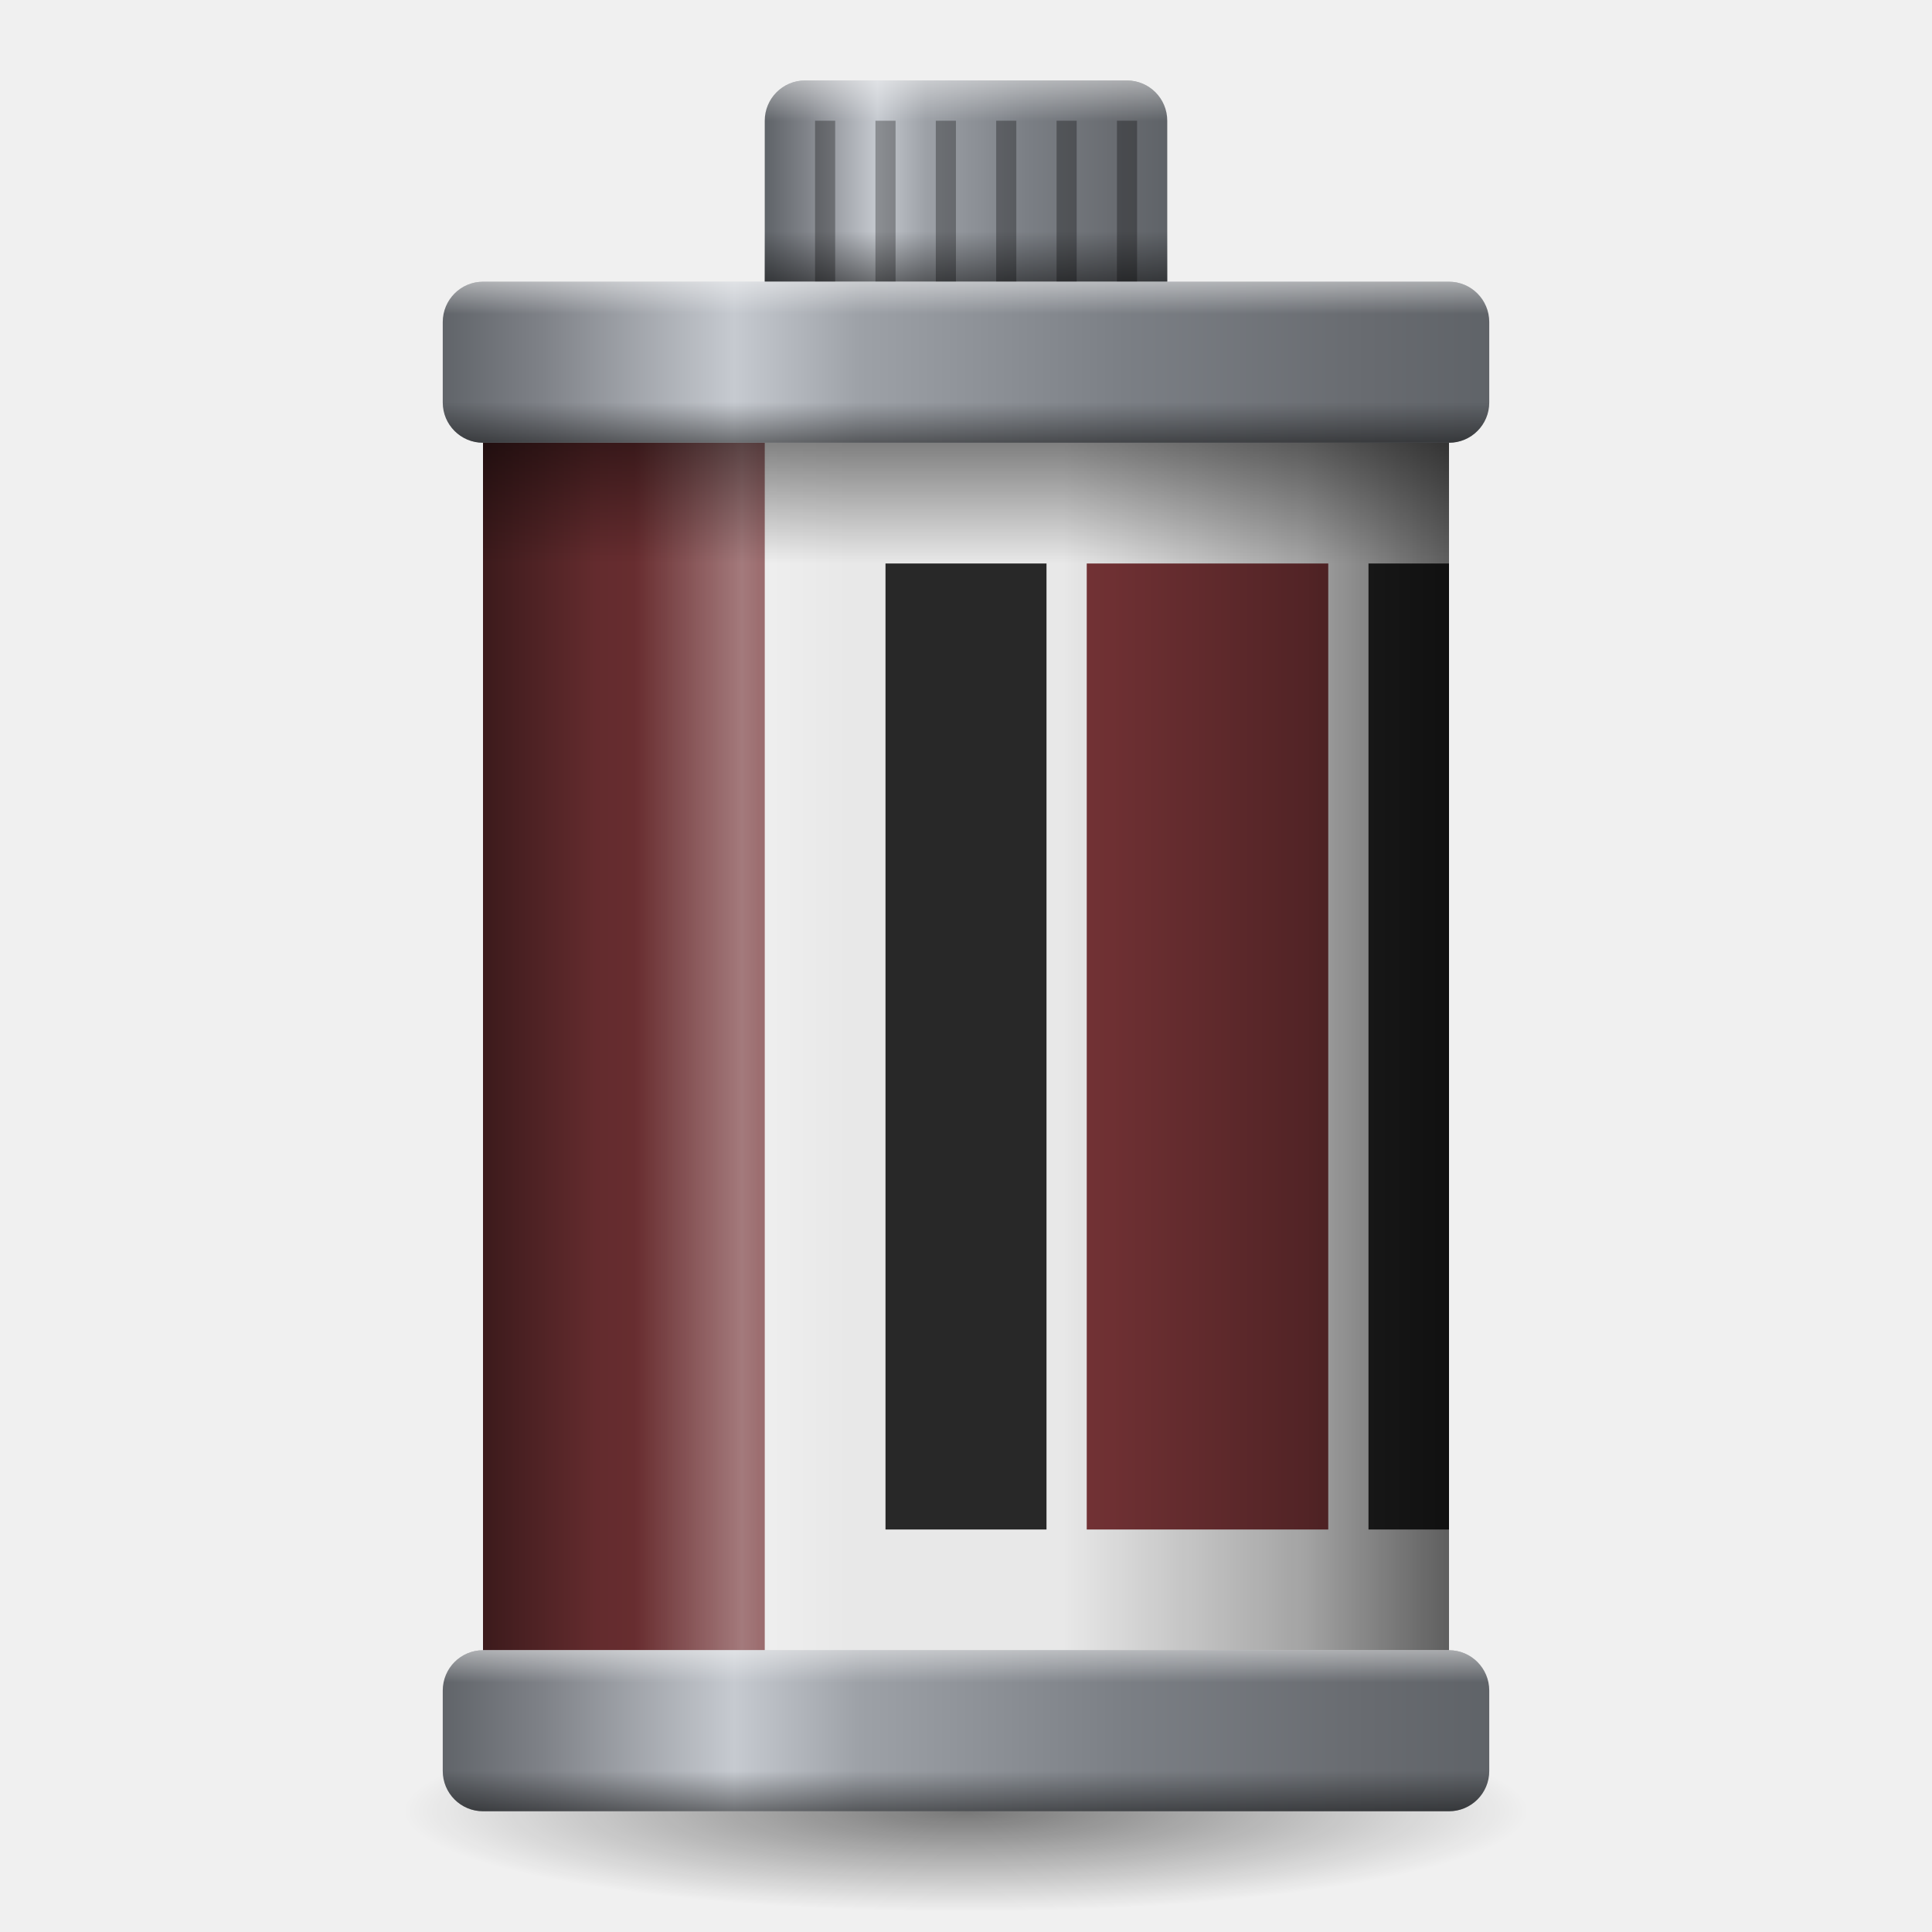
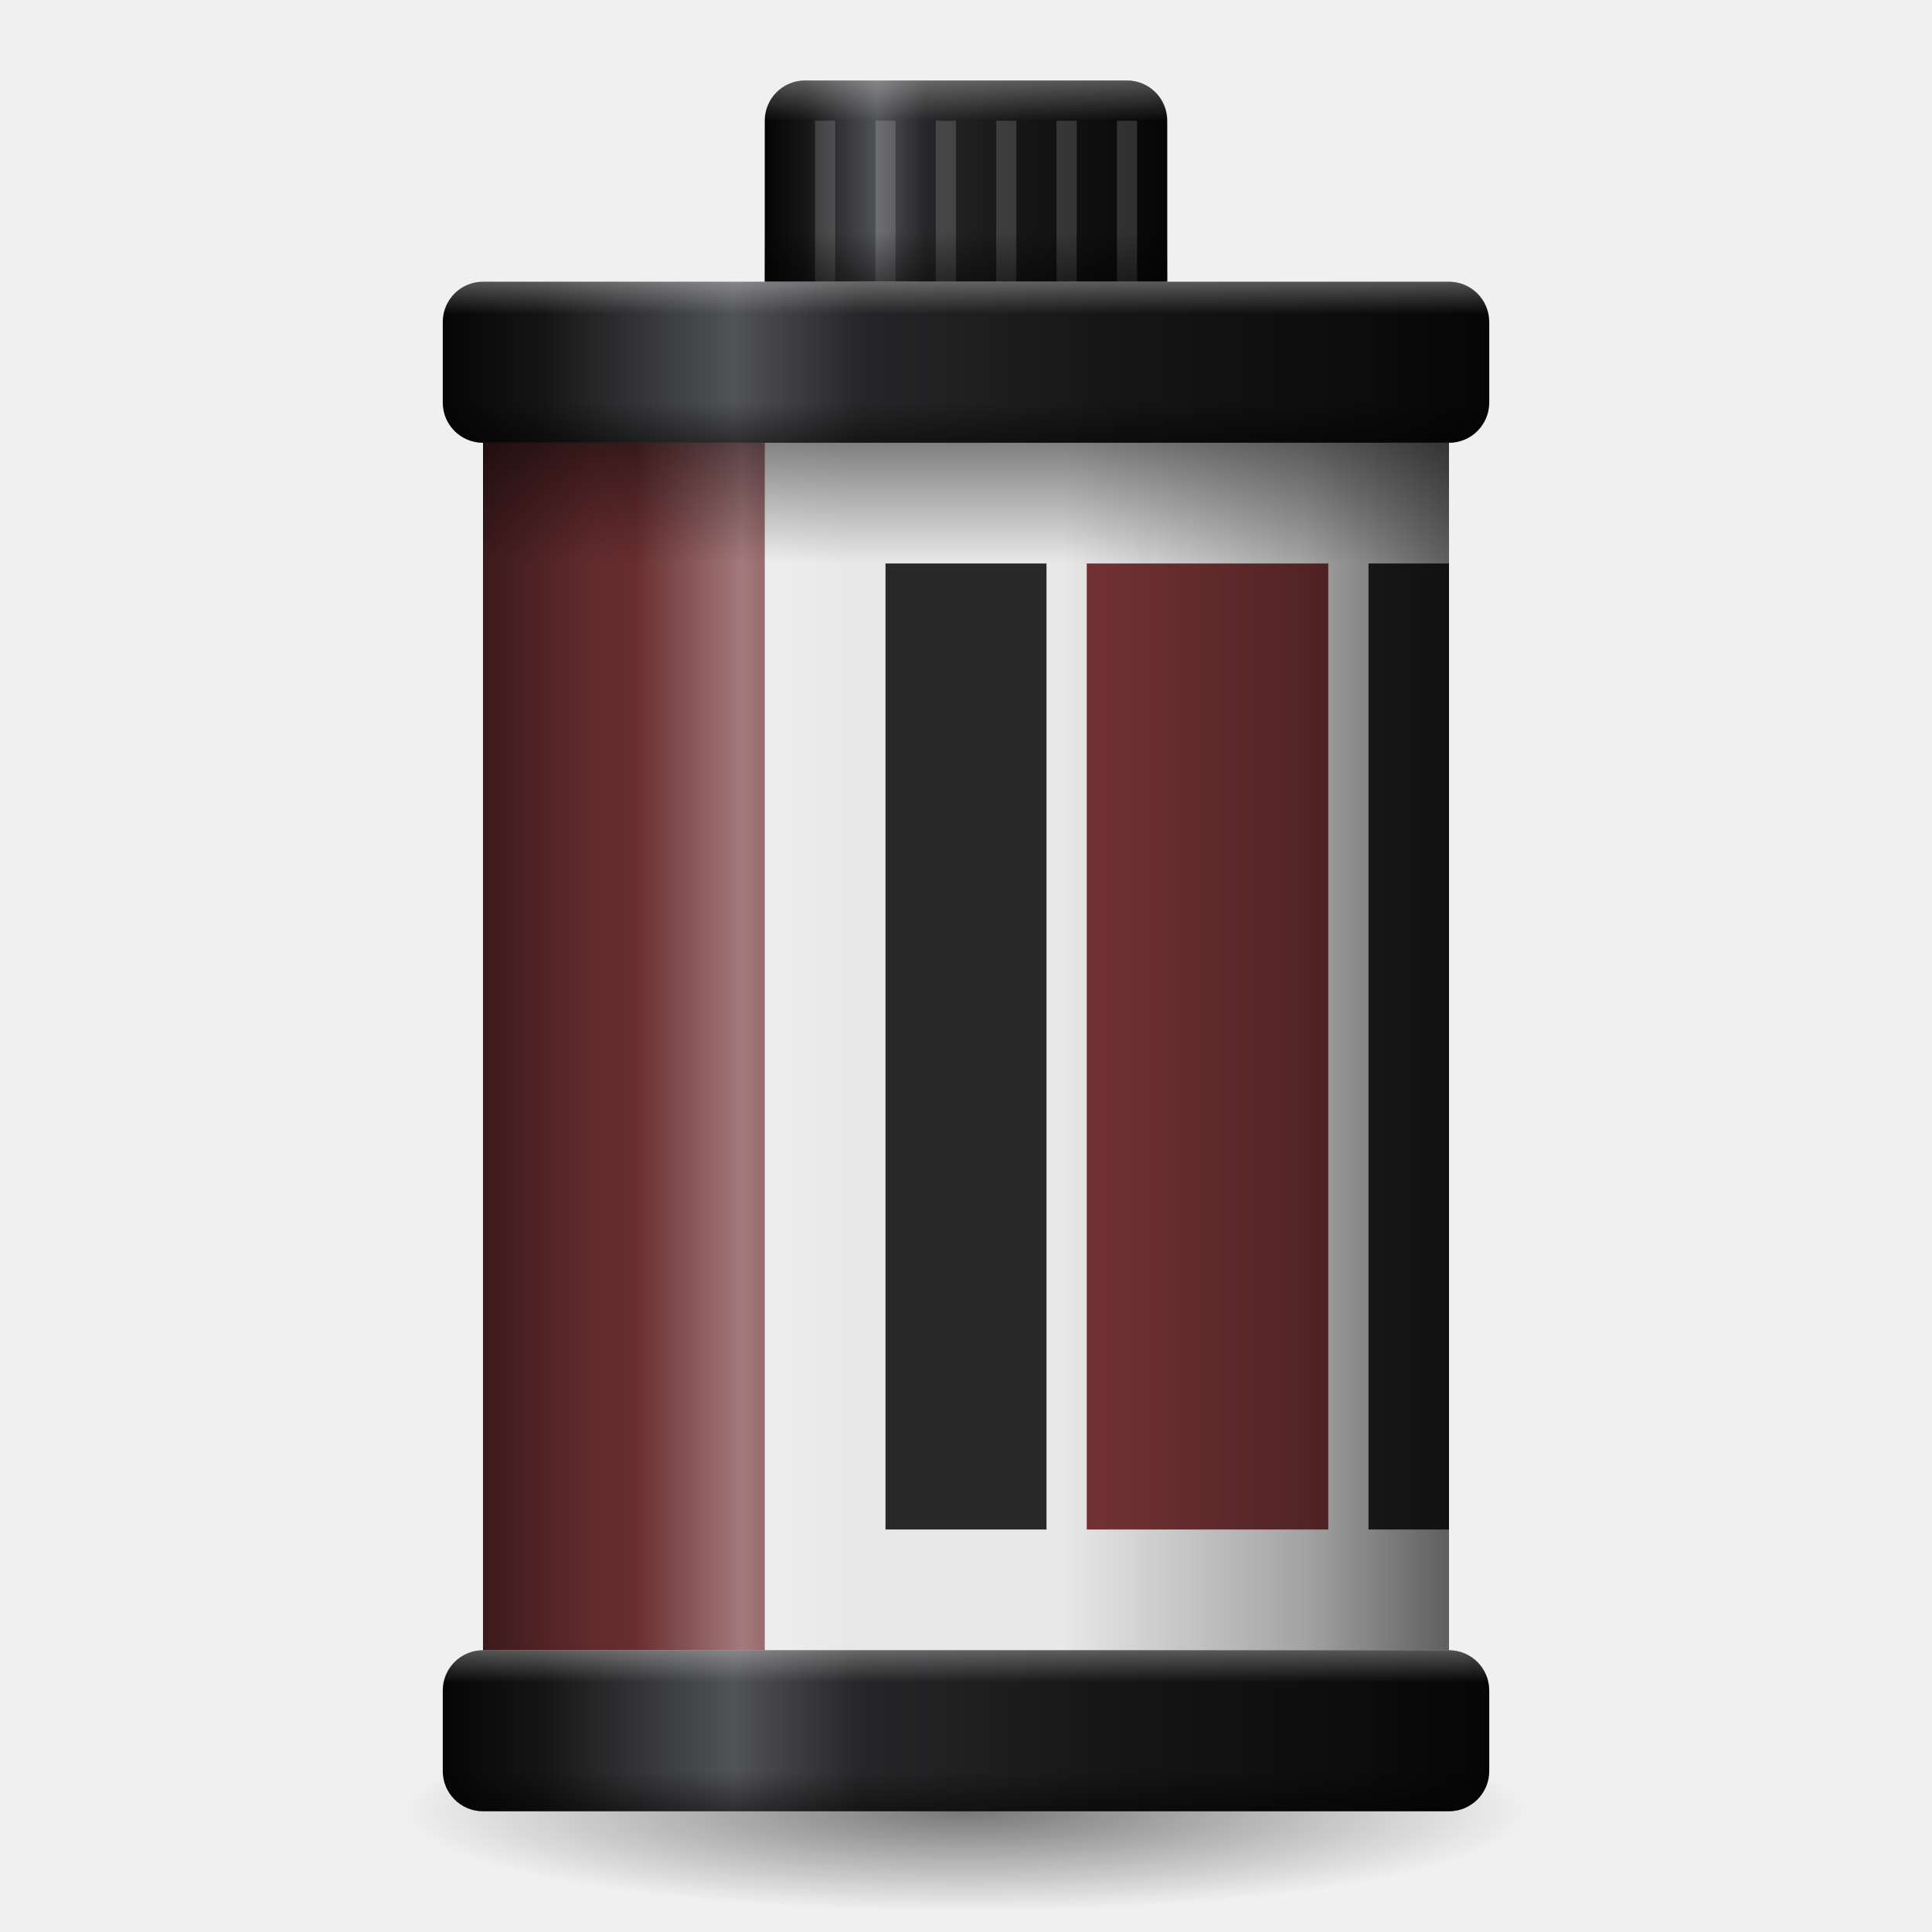
<svg xmlns="http://www.w3.org/2000/svg" width="48" height="48" viewBox="0 0 48 48" fill="none">
  <ellipse cx="24" cy="45" rx="14" ry="2.5" fill="url(#oni-ground)" />
  <path d="M19 3C19 2.448 19.448 2 20 2H28C28.552 2 29 2.448 29 3V7H19V3Z" fill="url(#oni-metal)" />
-   <path d="M20.5 3V7M22 3V7M23.5 3V7M25 3V7M26.5 3V7M28 3V7" stroke="#000000" stroke-opacity="0.3" stroke-width="0.5" />
+   <path d="M20.5 3V7M22 3V7M23.5 3V7M25 3V7M26.5 3V7M28 3V7" stroke="#FFFFFF" stroke-opacity="0.16" stroke-width="0.5" />
  <path d="M19 3C19 2.448 19.448 2 20 2H28C28.552 2 29 2.448 29 3V7H19V3Z" fill="url(#oni-roll)" />
  <rect x="12" y="11" width="24" height="30" fill="#E8E8E8" />
  <rect x="12" y="11" width="7" height="30" fill="#753336" />
  <rect x="22" y="14" width="4" height="24" fill="#282828" />
  <rect x="27" y="14" width="6" height="24" fill="#753336" />
  <rect x="34" y="14" width="2" height="24" fill="#282828" />
  <rect x="12" y="11" width="24" height="30" fill="url(#oni-round)" />
  <rect x="12" y="11" width="24" height="30" fill="url(#oni-gleam)" />
  <rect x="12" y="11" width="24" height="3" fill="url(#oni-under)" />
  <path d="M11 8C11 7.448 11.448 7 12 7H36C36.552 7 37 7.448 37 8V10C37 10.552 36.552 11 36 11H12C11.448 11 11 10.552 11 10V8Z" fill="url(#oni-metal)" />
  <path d="M11 42C11 41.448 11.448 41 12 41H36C36.552 41 37 41.448 37 42V44C37 44.552 36.552 45 36 45H12C11.448 45 11 44.552 11 44V42Z" fill="url(#oni-metal)" />
  <path d="M11 8C11 7.448 11.448 7 12 7H36C36.552 7 37 7.448 37 8V10C37 10.552 36.552 11 36 11H12C11.448 11 11 10.552 11 10V8Z" fill="url(#oni-roll)" />
  <path d="M11 42C11 41.448 11.448 41 12 41H36C36.552 41 37 41.448 37 42V44C37 44.552 36.552 45 36 45H12C11.448 45 11 44.552 11 44V42Z" fill="url(#oni-roll)" />
  <defs>
    <radialGradient id="oni-ground" cx="0.5" cy="0.5" r="0.5">
      <stop stop-color="#000000" stop-opacity="0.5" />
      <stop offset="1" stop-color="#000000" stop-opacity="0" />
    </radialGradient>
    <linearGradient id="oni-metal" x1="0" y1="0" x2="1" y2="0">
-       <stop offset="0" stop-color="#5F6368" />
-       <stop offset="0.1" stop-color="#7F8288" />
-       <stop offset="0.28" stop-color="#C6CAD0" />
-       <stop offset="0.4" stop-color="#9DA1A7" />
-       <stop offset="0.65" stop-color="#7B7F85" />
-       <stop offset="0.88" stop-color="#686B70" />
-       <stop offset="1" stop-color="#5F6368" />
+       <stop offset="0" stop-color="#050505" />
+       <stop offset="0.1" stop-color="#151516" />
+       <stop offset="0.28" stop-color="#525356" />
+       <stop offset="0.4" stop-color="#262628" />
+       <stop offset="0.65" stop-color="#151516" />
+       <stop offset="0.88" stop-color="#0C0C0D" />
+       <stop offset="1" stop-color="#050505" />
    </linearGradient>
    <linearGradient id="oni-roll" x1="0" y1="0" x2="0" y2="1">
-       <stop stop-color="#FFFFFF" stop-opacity="0.45" />
+       <stop stop-color="#FFFFFF" stop-opacity="0.3" />
      <stop offset="0.2" stop-color="#FFFFFF" stop-opacity="0" />
      <stop offset="0.75" stop-color="#000000" stop-opacity="0" />
      <stop offset="1" stop-color="#000000" stop-opacity="0.45" />
    </linearGradient>
    <linearGradient id="oni-round" x1="0" y1="0" x2="1" y2="0">
      <stop stop-color="#000000" stop-opacity="0.5" />
      <stop offset="0.12" stop-color="#000000" stop-opacity="0.15" />
      <stop offset="0.3" stop-color="#000000" stop-opacity="0" />
      <stop offset="0.6" stop-color="#000000" stop-opacity="0" />
      <stop offset="0.85" stop-color="#000000" stop-opacity="0.3" />
      <stop offset="1" stop-color="#000000" stop-opacity="0.6" />
    </linearGradient>
    <linearGradient id="oni-gleam" x1="0" y1="0" x2="1" y2="0">
      <stop offset="0.16" stop-color="#FFFFFF" stop-opacity="0" />
      <stop offset="0.27" stop-color="#FFFFFF" stop-opacity="0.35" />
      <stop offset="0.38" stop-color="#FFFFFF" stop-opacity="0" />
    </linearGradient>
    <linearGradient id="oni-under" x1="0" y1="0" x2="0" y2="1">
      <stop stop-color="#000000" stop-opacity="0.45" />
      <stop offset="1" stop-color="#000000" stop-opacity="0" />
    </linearGradient>
  </defs>
</svg>
